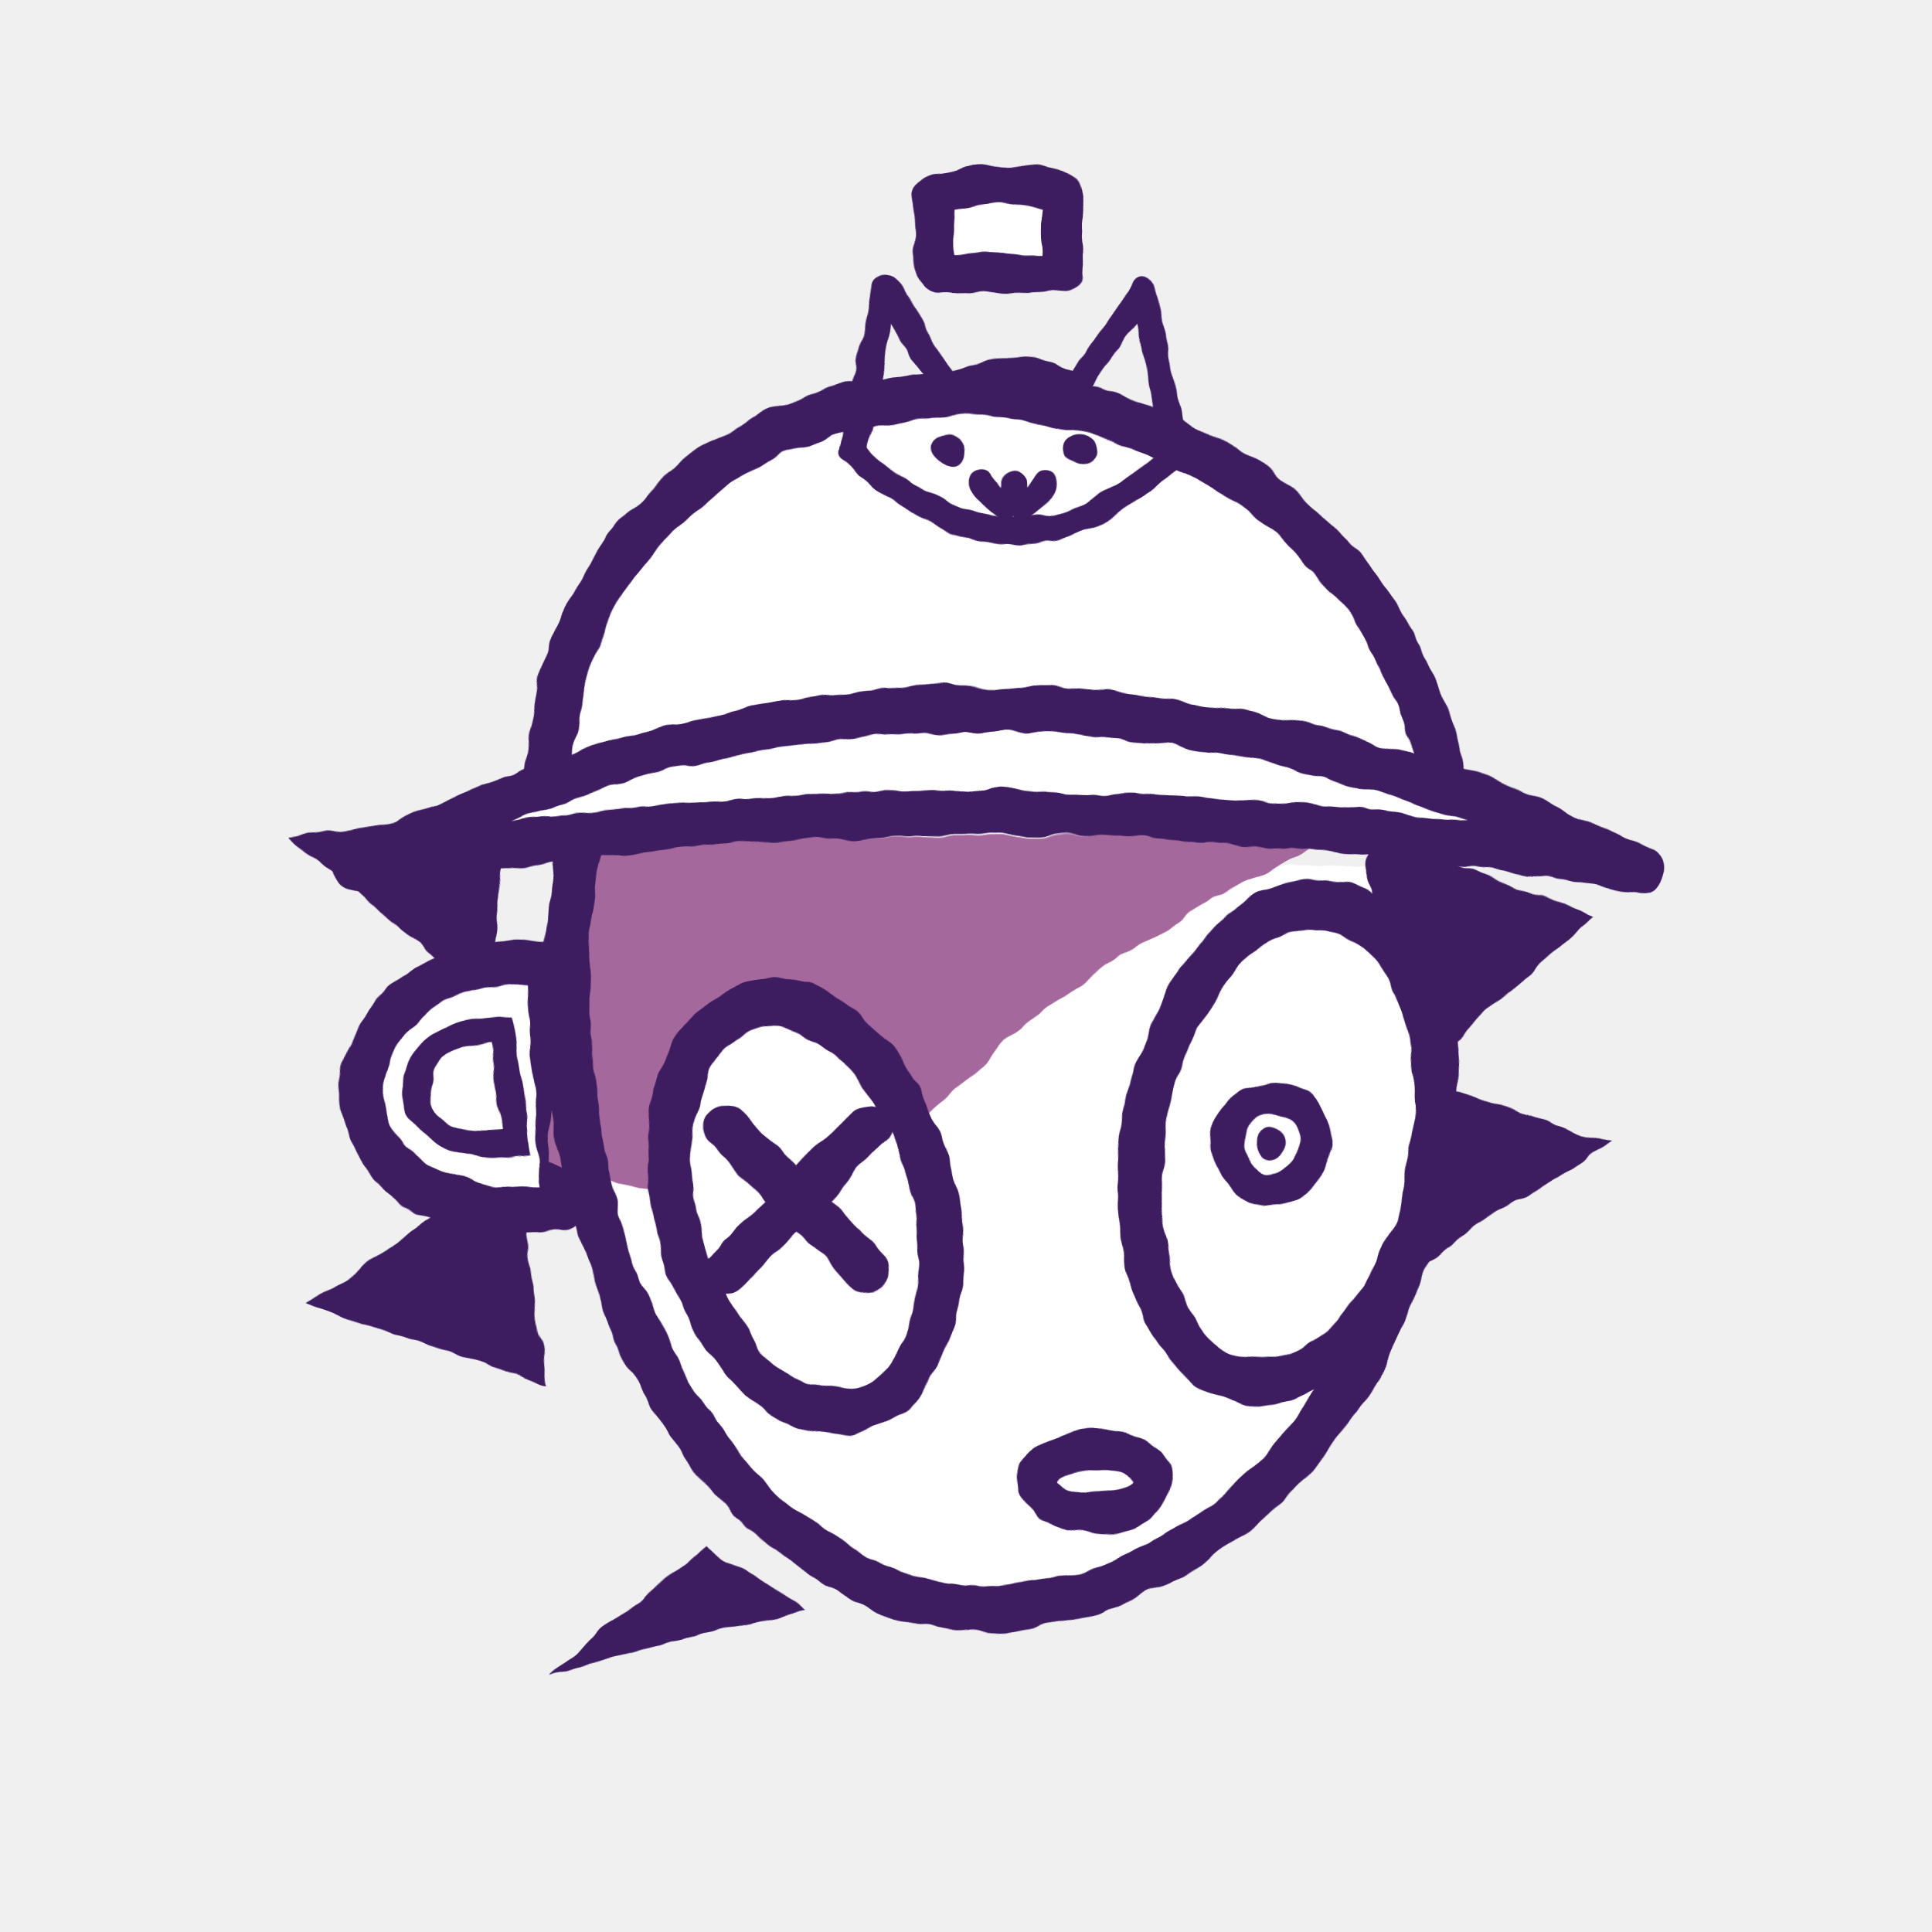
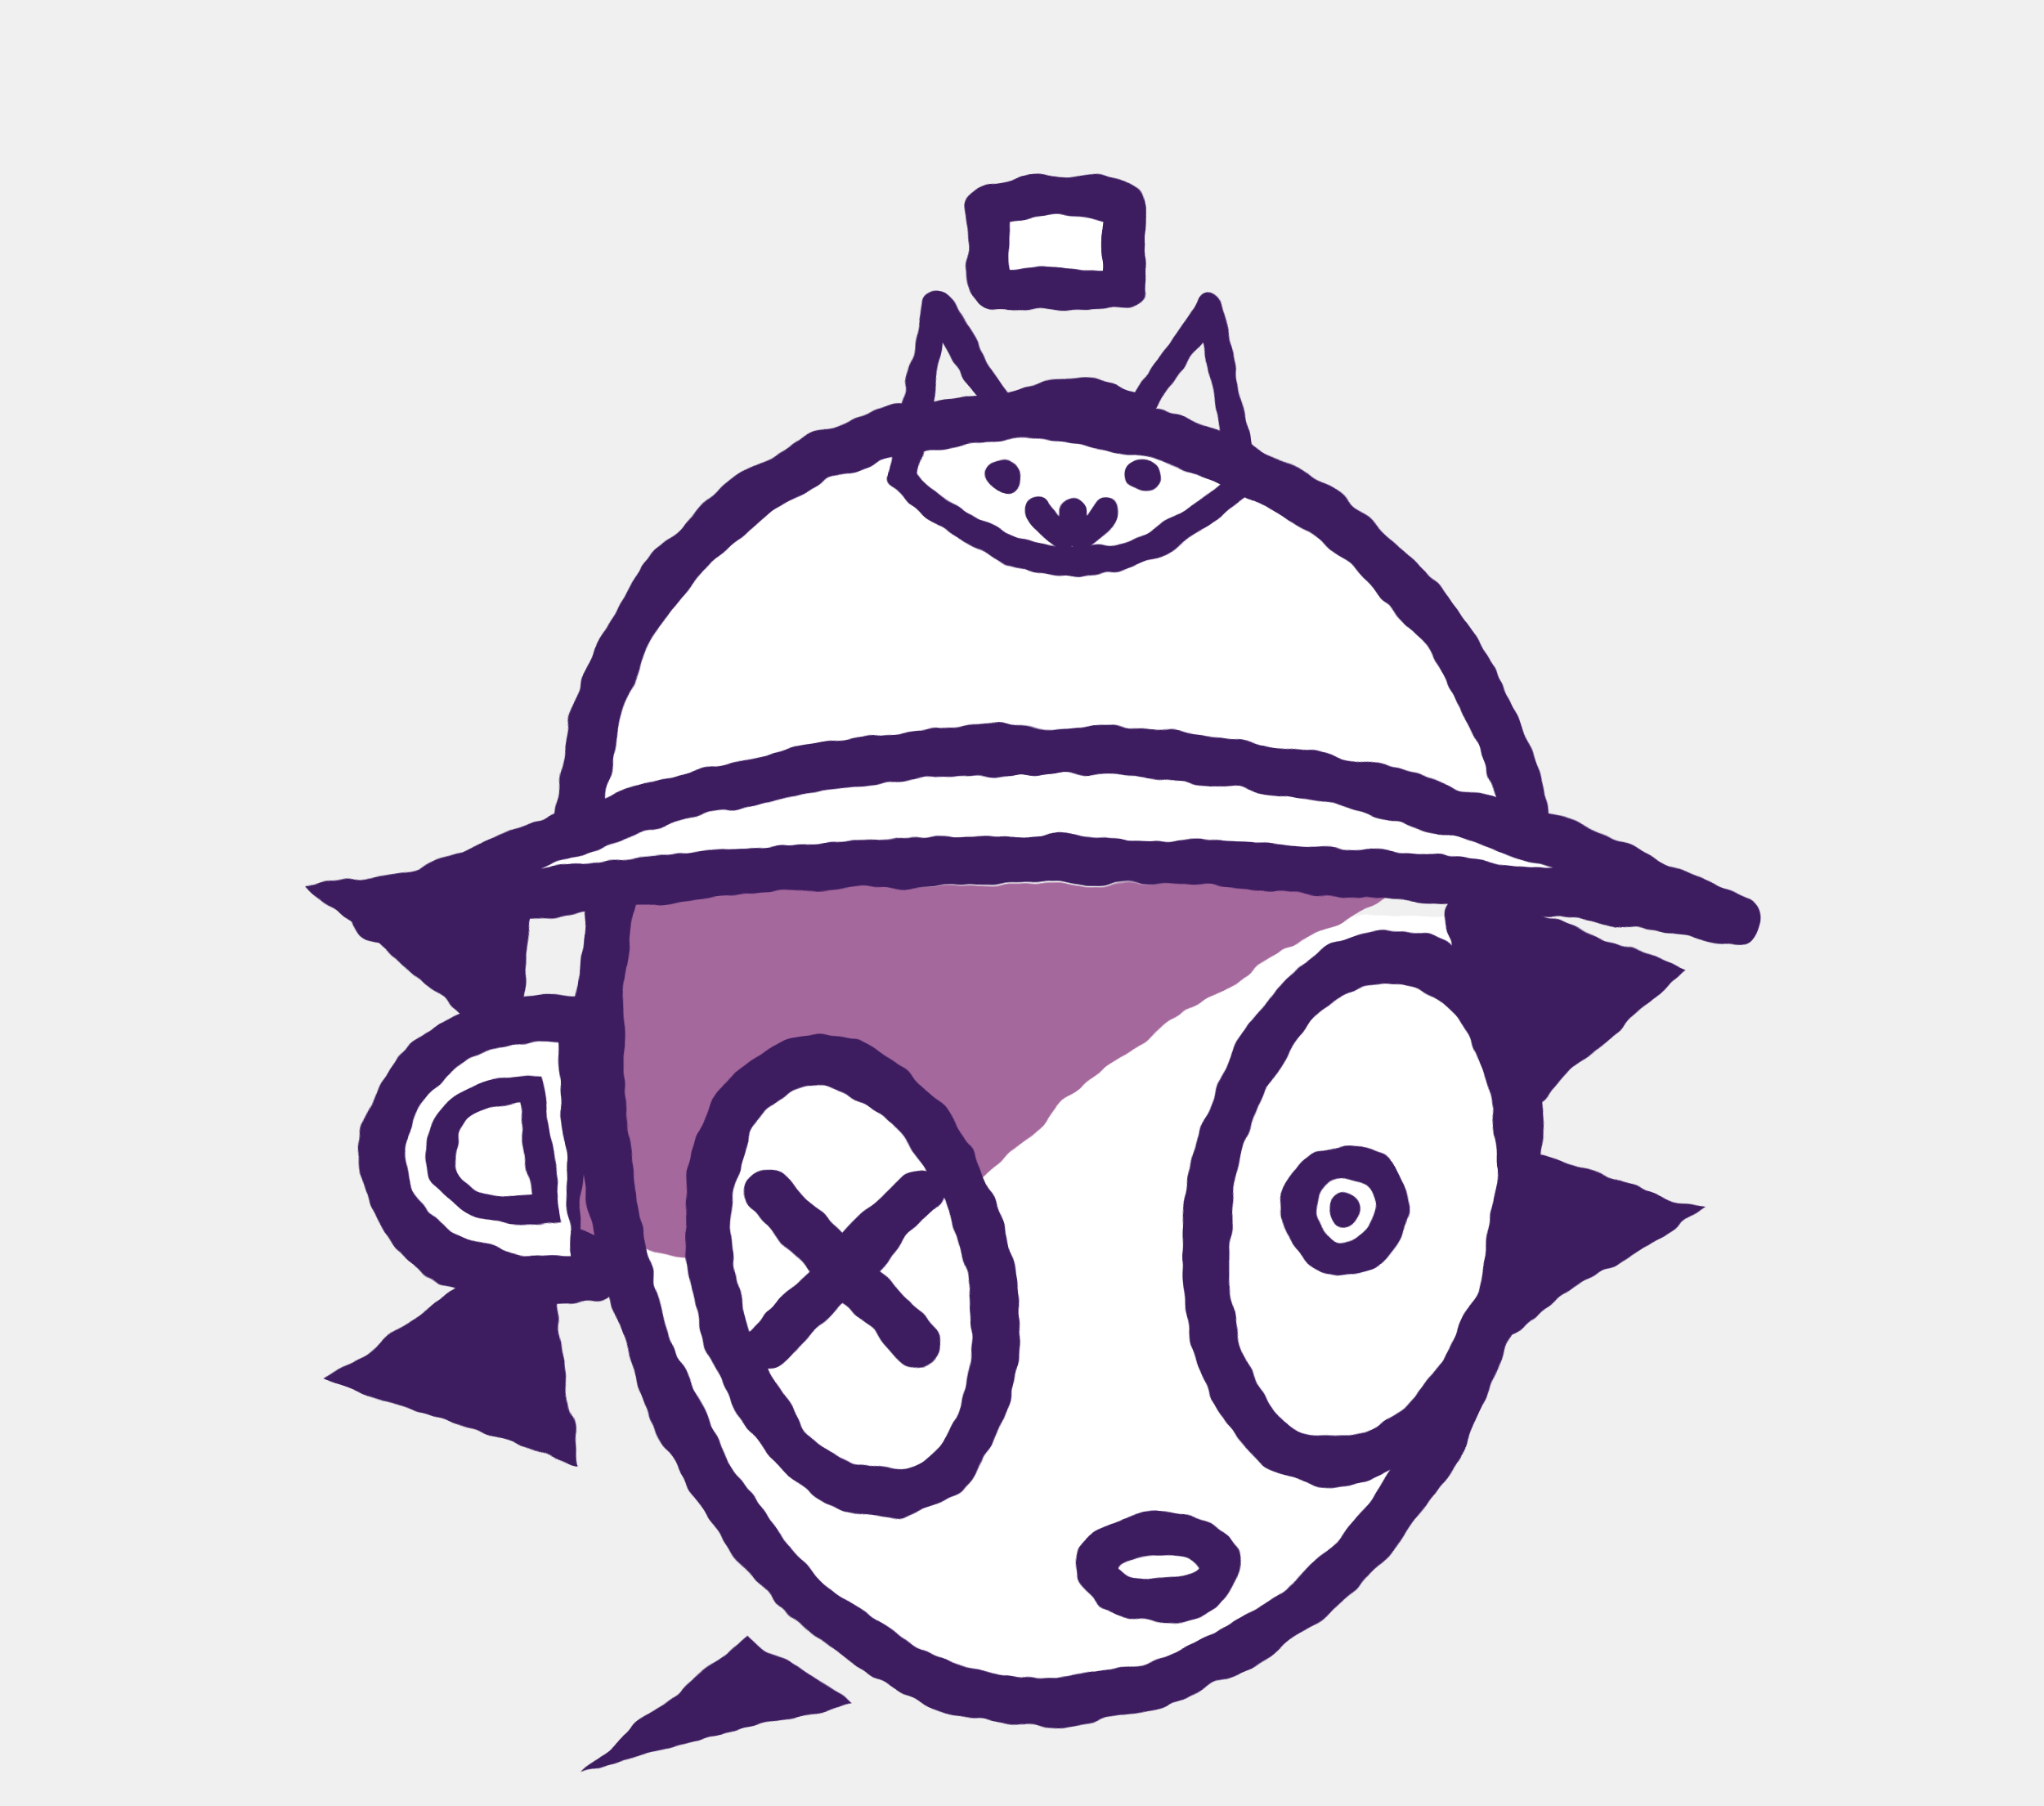
- <svg xmlns="http://www.w3.org/2000/svg" viewBox="0 0 600 600">
+ <svg xmlns="http://www.w3.org/2000/svg" viewBox="0 0 600 530">
  <defs>
    <filter id="jittery-edges" x="-5%" y="-5%" width="110%" height="110%">
      <feTurbulence type="fractalNoise" baseFrequency="0.06" numOctaves="3" result="noise" />
      <feDisplacementMap in="SourceGraphic" in2="noise" scale="4" xChannelSelector="R" yChannelSelector="G" />
    </filter>
  </defs>
  <g filter="url(#jittery-edges)">
    <path d="M 160 250 L 90 260 L 150 310 Z M 160 360 L 95 405 L 170 430 Z M 220 480 L 170 520 L 250 500 Z" fill="#3d1c60" />
    <path d="M 430 260 L 495 285 L 450 325 Z M 440 335 L 500 355 L 430 400 Z" fill="#3d1c60" />
    <path d="M 170 250 C 170 80, 420 80, 450 250 Z" fill="#ffffff" stroke="#3d1c60" stroke-width="14" stroke-linejoin="round" />
    <path d="M 290 85 L 290 60 Q 310 55 330 60 L 330 85 Z" fill="#ffffff" stroke="#3d1c60" stroke-width="12" stroke-linejoin="round" />
    <path d="M 170 300 C 100 290, 85 385, 175 375 Z" fill="#ffffff" stroke="#3d1c60" stroke-width="14" stroke-linecap="round" stroke-linejoin="round" />
    <path d="M 155 320 C 120 320, 120 360, 160 355 Z" fill="#ffffff" stroke="#3d1c60" stroke-width="8" />
    <path d="M 180 260 C 160 380, 220 500, 310 500 C 410 490, 470 380, 430 270 L 180 260 Z" fill="#ffffff" />
    <path d="M 180 260 L 170 360 Q 250 395 310 325 Q 360 285 415 260 L 180 260 Z" fill="#a5689d" />
    <path d="M 180 260 C 160 380, 220 500, 310 500 C 410 490, 470 380, 430 270" fill="none" stroke="#3d1c60" stroke-width="14" stroke-linecap="round" />
    <path d="M 110 270 Q 300 170 510 270 Q 300 235 110 270 Z" fill="#ffffff" stroke="#3d1c60" stroke-width="14" stroke-linejoin="round" />
    <ellipse cx="250" cy="375" rx="40" ry="65" fill="#ffffff" stroke="#3d1c60" stroke-width="14" transform="rotate(-15 250 375)" />
    <path d="M 225 350 L 270 395 M 270 350 L 225 395" stroke="#3d1c60" stroke-width="14" stroke-linecap="round" />
    <ellipse cx="400" cy="355" rx="45" ry="75" fill="#ffffff" stroke="#3d1c60" stroke-width="14" transform="rotate(10 400 355)" />
    <circle cx="395" cy="355" r="14" fill="none" stroke="#3d1c60" stroke-width="10" />
    <circle cx="395" cy="355" r="5" fill="#3d1c60" />
    <ellipse cx="340" cy="460" rx="18" ry="10" fill="none" stroke="#3d1c60" stroke-width="12" />
    <g stroke="#3d1c60" stroke-width="8" stroke-linecap="round" stroke-linejoin="round" fill="none">
      <path d="M 265 140 L 275 90 L 295 120" />
      <path d="M 295 120 Q 315 110 335 120" />
      <path d="M 335 120 L 355 90 L 365 140" />
      <path d="M 265 140 Q 315 190 365 140" />
      <path d="M 305 150 Q 315 165 315 150 Q 315 165 325 150" />
    </g>
    <circle cx="295" cy="140" r="5" fill="#3d1c60" />
    <circle cx="335" cy="140" r="5" fill="#3d1c60" />
  </g>
</svg>
